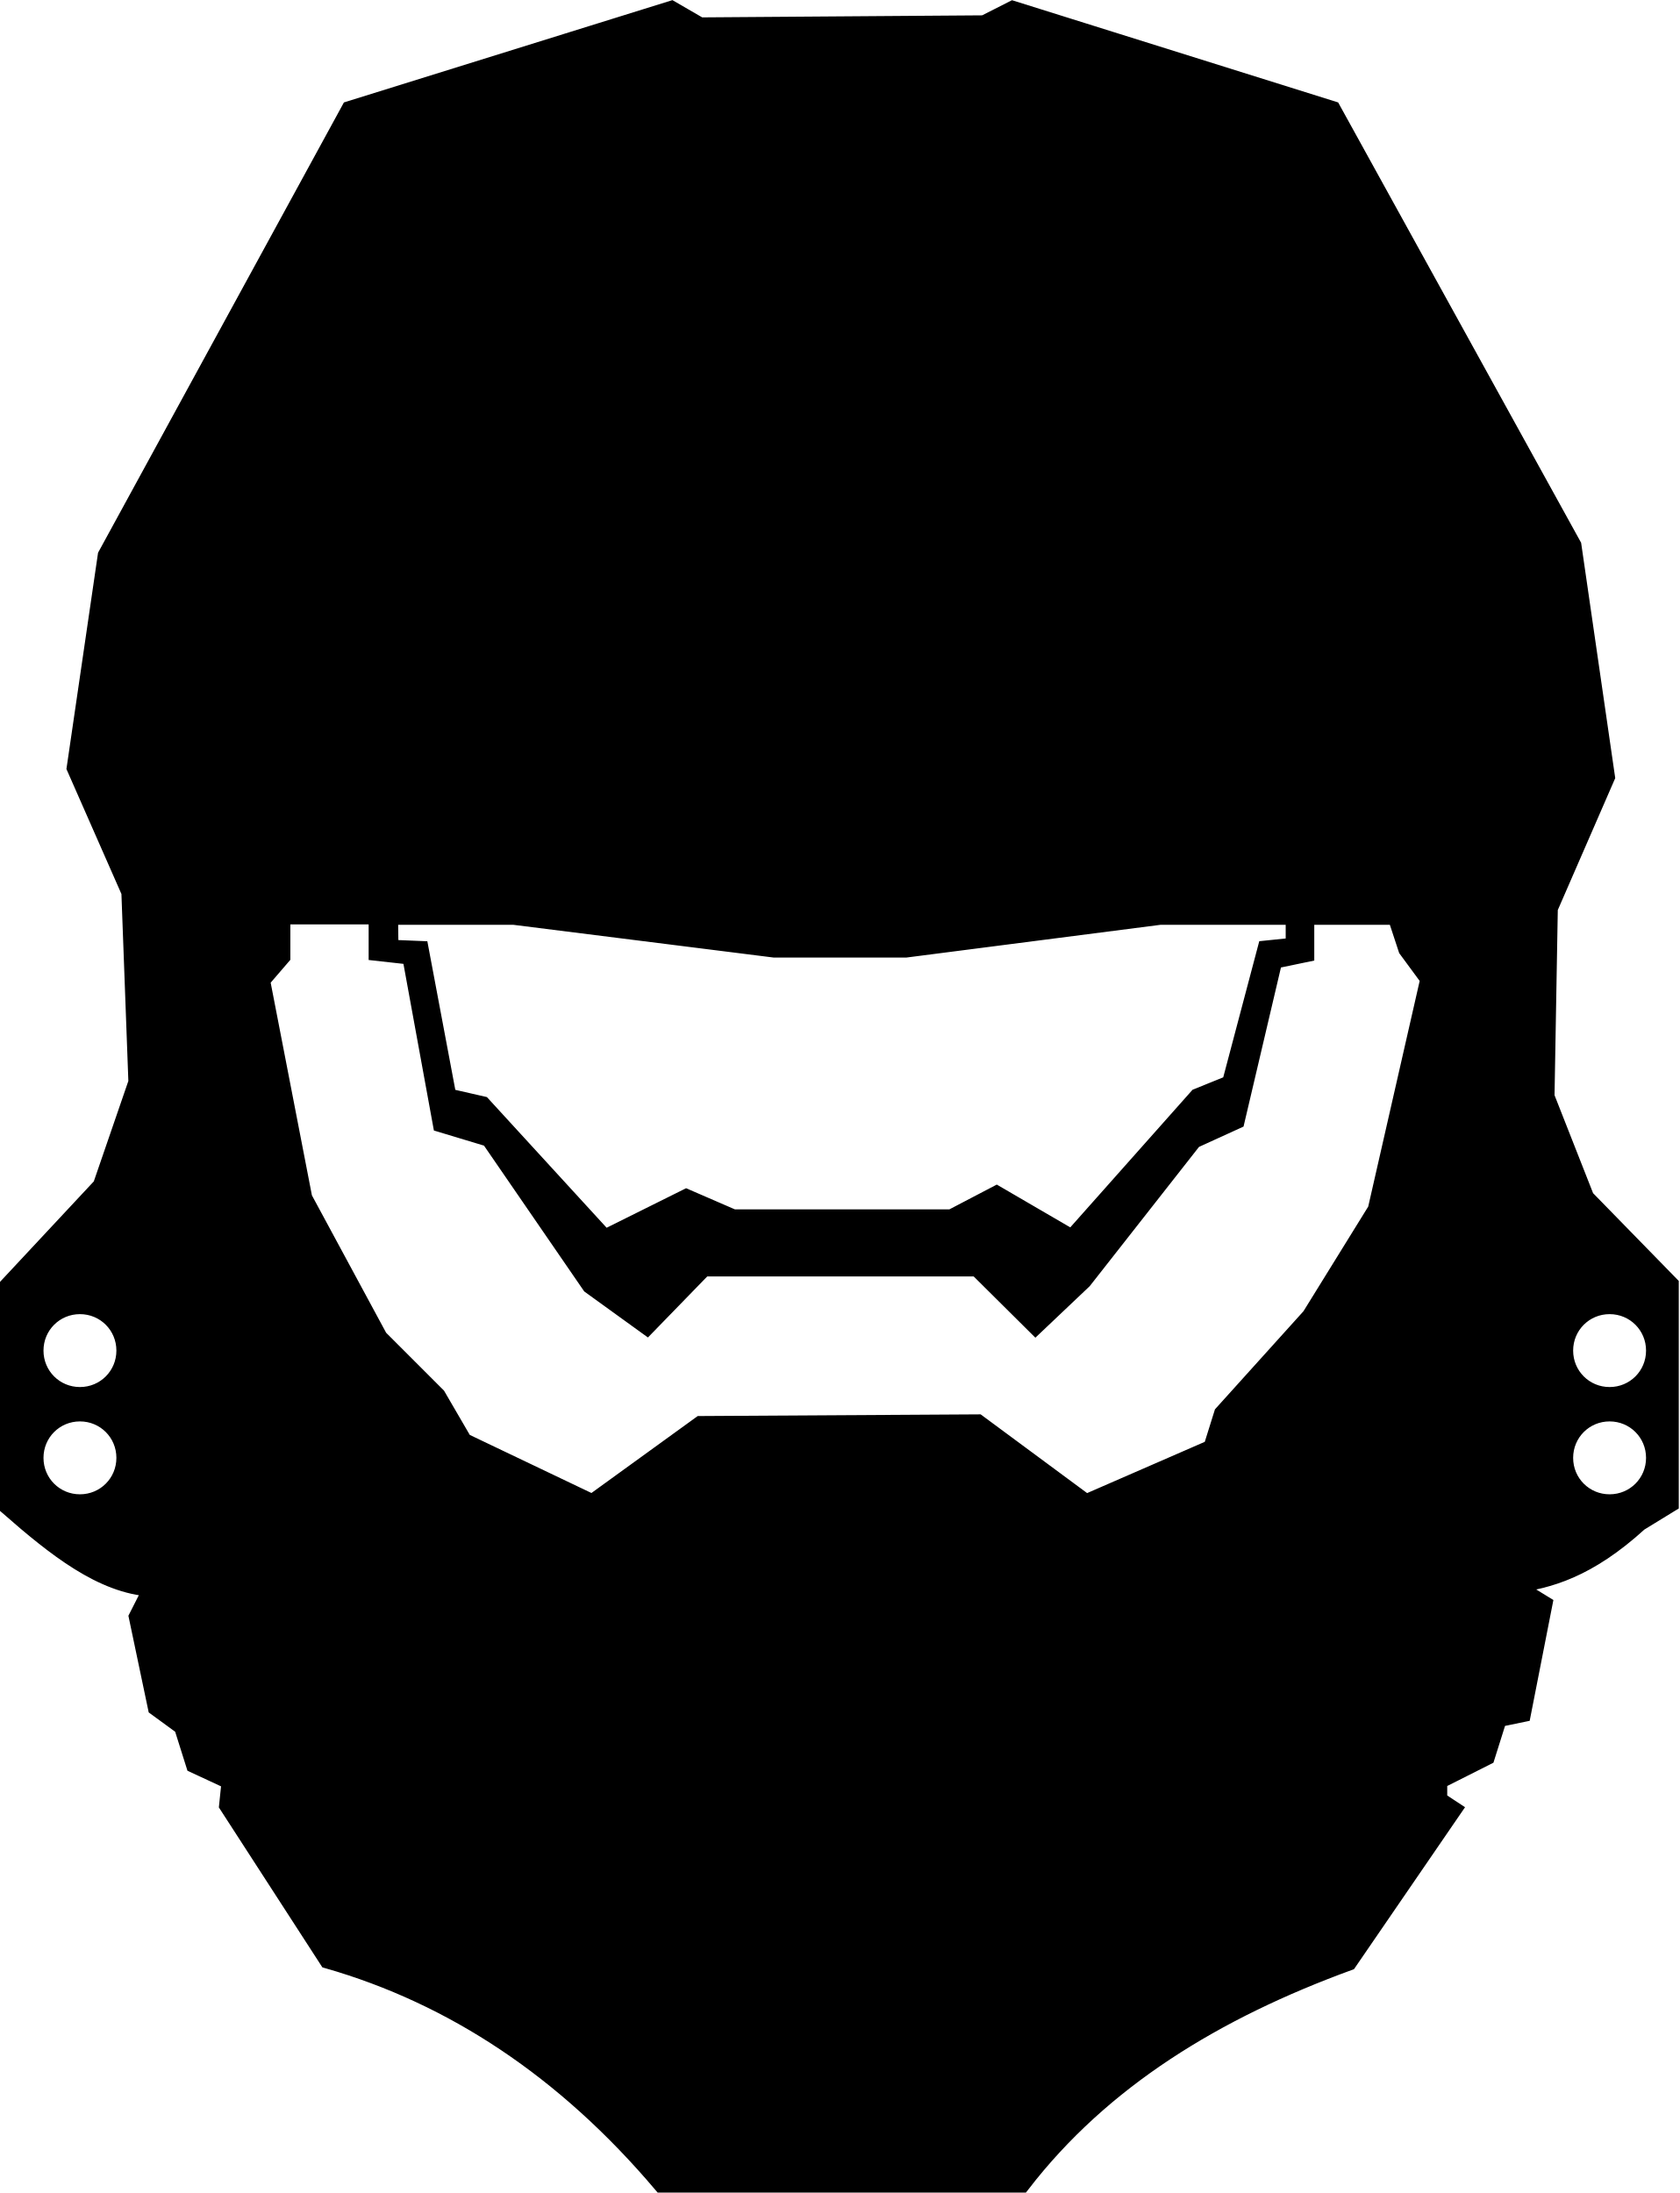
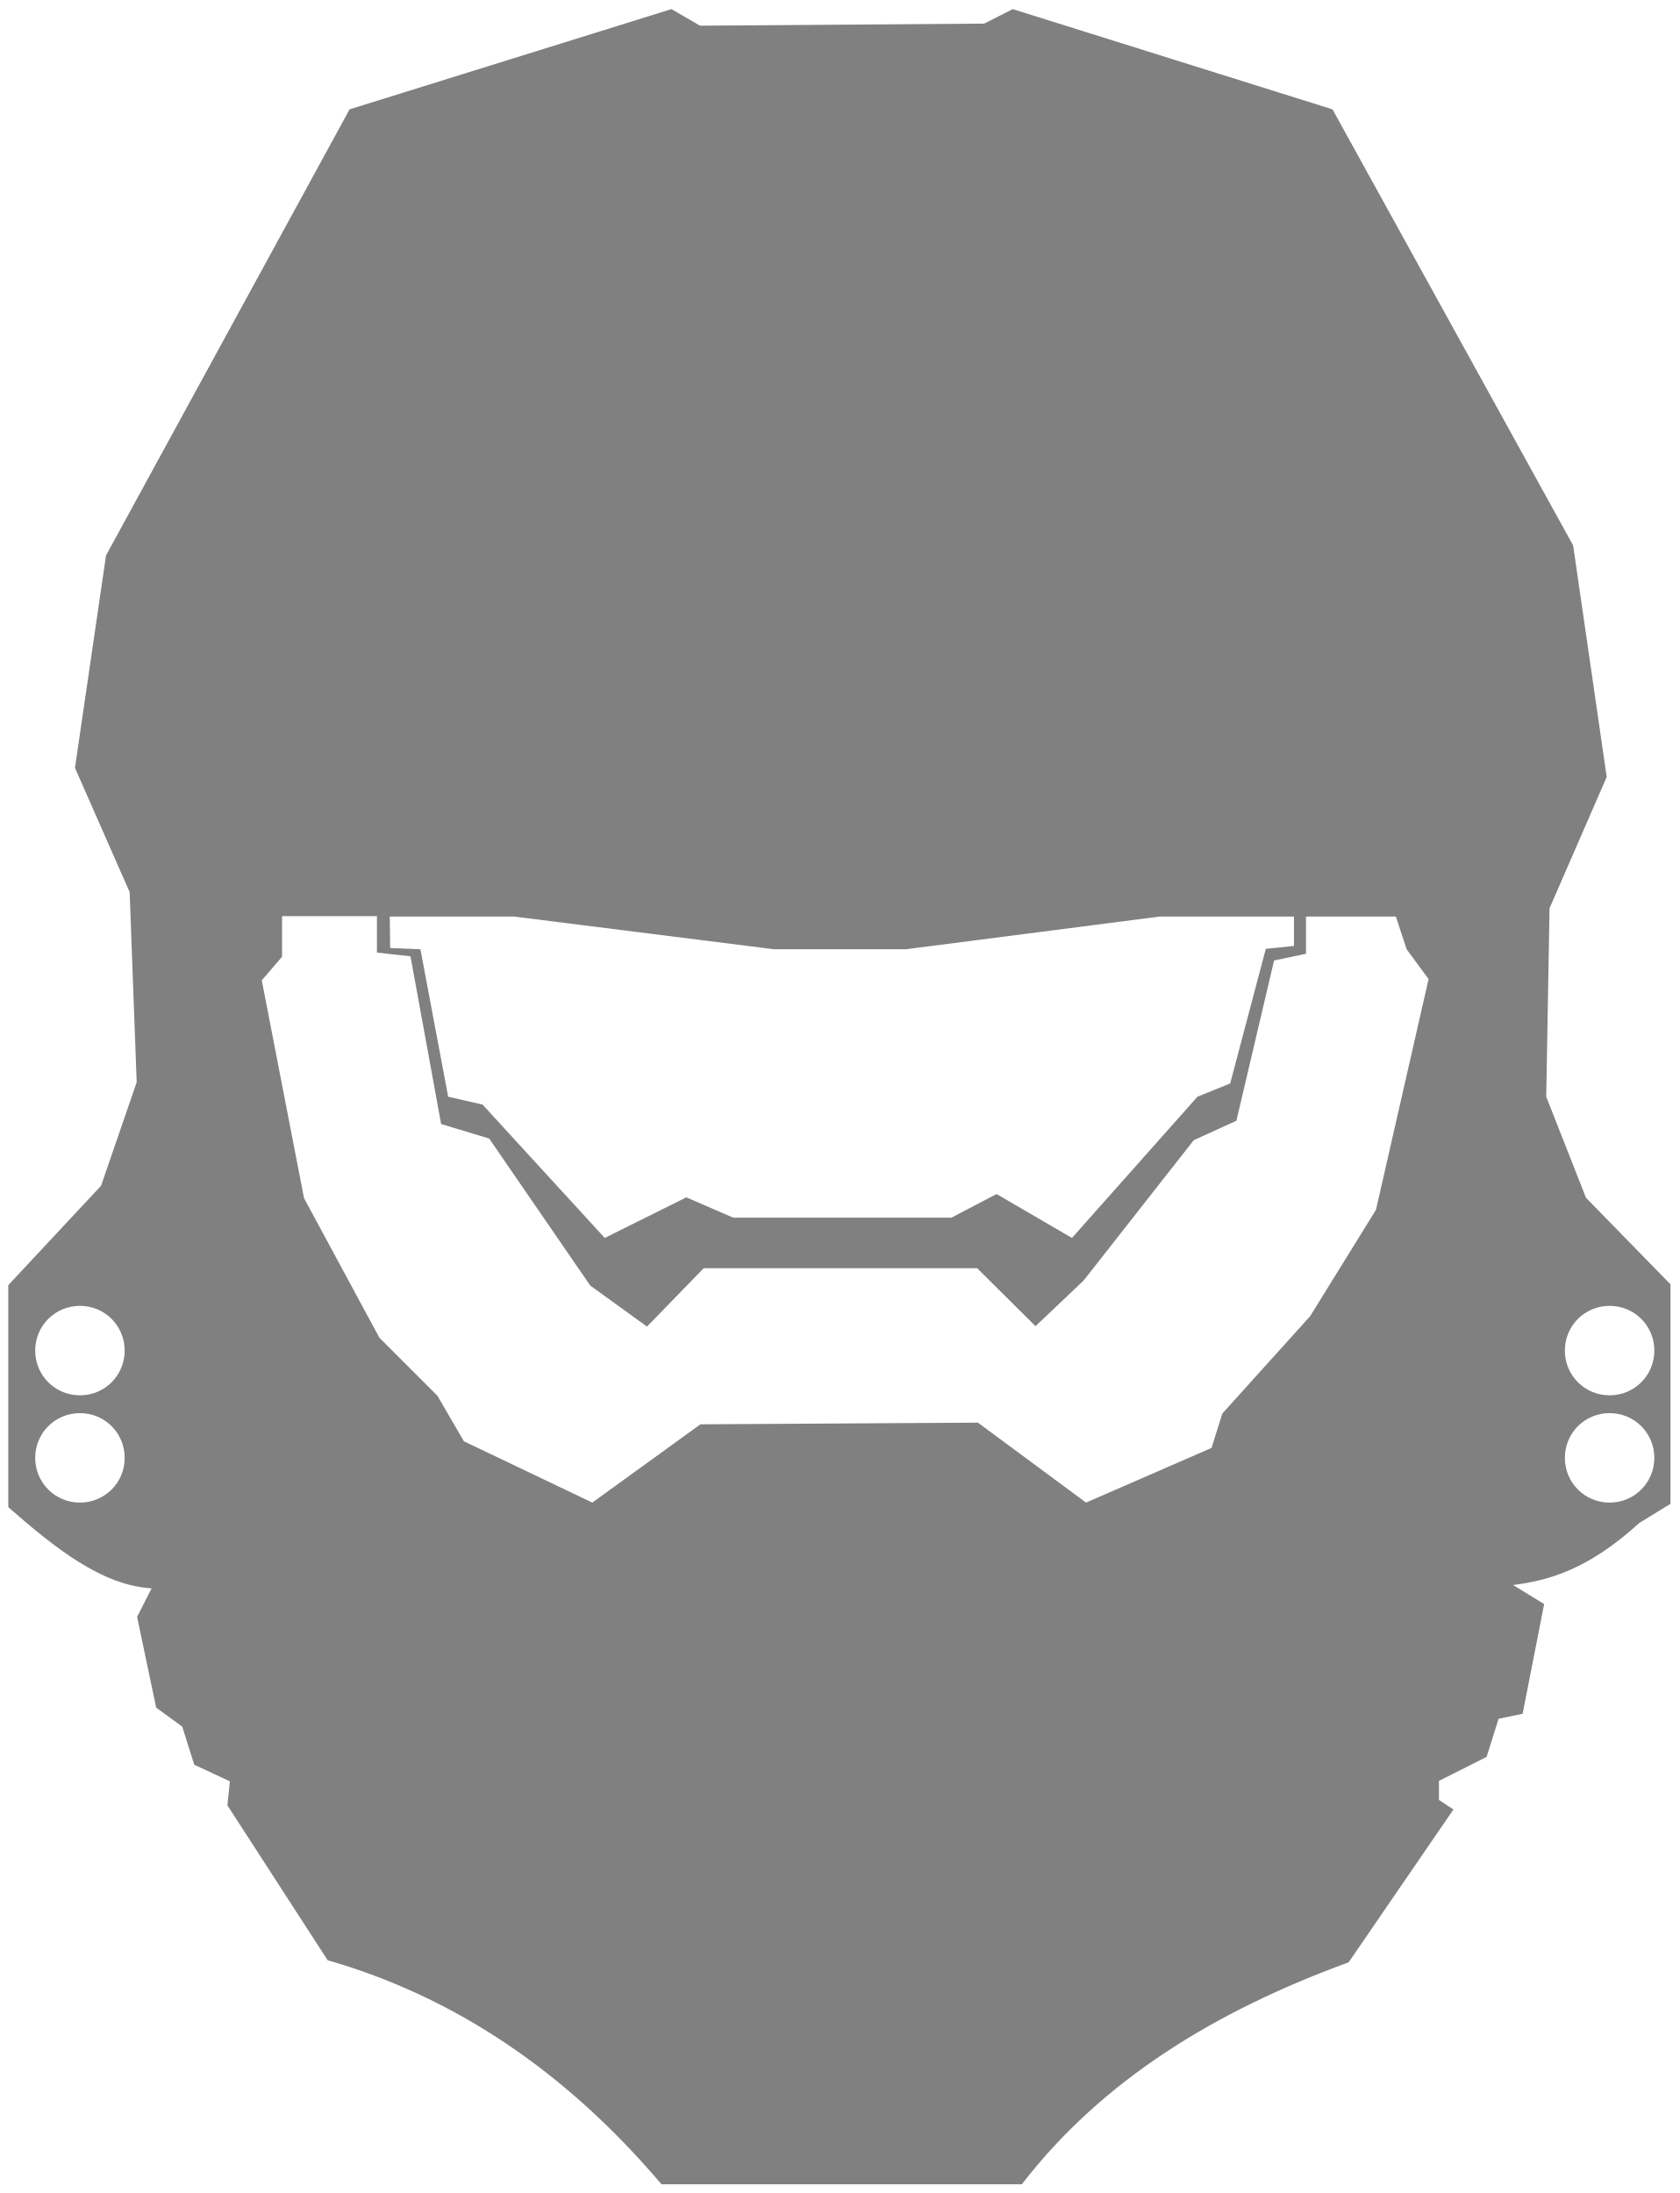
<svg xmlns="http://www.w3.org/2000/svg" version="1.1" id="Layer_1" x="0px" y="0px" viewBox="0 0 405.5 529.5" style="enable-background:new 0 0 405.5 529.5;" xml:space="preserve">
-   <style type="text/css">
- 	.st0{stroke:#000000;stroke-width:4;stroke-miterlimit:10;}
- </style>
-   <path class="st0" d="M382.9,289.2l-9.6-24.4l0.8-45.5l13.8-31.7l-8.1-55.9L321.7,26.4L244.5,2.2l-6.9,3.5L169,6.2l-6.9-4L84.4,26.4  L25.6,134.1l-7.5,51.3l13.2,30l1.7,45.9l-8.6,25L2,310.3l0,53.6c11.3,9.9,22.6,18.9,34.6,19.6l-3.5,6.9l4.6,21.9l6.3,4.6l2.9,9.2  l8.6,4l-0.6,5.8l24.2,37.4c30.3,8.7,57.3,26.6,80.6,54.1h87c19.5-25.3,46.9-41.9,78.9-53.6l25.3-36.9l-3.5-2.3v-4.6l11.5-5.8  l2.9-9.2l5.8-1.2l5.2-26.5l-7.5-4.6c8.6-1.1,18.1-3.7,30.5-15l7.5-4.6v-53L382.9,289.2z M19.3,362.8c-6,0-10.8-4.8-10.8-10.8  s4.8-10.8,10.8-10.8S30.1,346,30.1,352S25.3,362.8,19.3,362.8z M19.3,336.9c-6,0-10.8-4.8-10.8-10.8s4.8-10.8,10.8-10.8  s10.8,4.8,10.8,10.8S25.3,336.9,19.3,336.9z M124.1,221.3l62.8,7.9h31.8l61.3-7.9h32.4v7.1l-6.8,0.7l-8.6,32.5l-7.9,3.2l-30.3,34.1  l-18.2-10.6l-10.9,5.7h-52.7l-11.3-4.9l-19.7,9.8l-29.5-32.2l-8.3-1.9l-6.7-35.6l-7.3-0.3l-0.1-7.6H124.1z M332.2,292.1l-15.9,25.7  l-21.2,23.5l-2.6,8.3l-30.3,13.2l-26.1-19.3l-67,0.4L143,362.8l-31-14.8l-6.4-11l-14-14l-18.2-33.7l-10.2-52.6l4.9-5.7v-9.8h22.9  v8.8l8.1,0.9l7.4,40.5l11.6,3.5l24.4,35.5l13.7,9.9l13.7-14.1h66l14.1,14l11.6-11l26.6-33.9l10.3-4.7l9.1-38.7l7.7-1.6v-9h21.7  l2.6,7.9l5.3,7.2L332.2,292.1z M388.6,362.8c-6,0-10.8-4.8-10.8-10.8s4.8-10.8,10.8-10.8c6,0,10.8,4.8,10.8,10.8  S394.6,362.8,388.6,362.8z M388.6,336.9c-6,0-10.8-4.8-10.8-10.8s4.8-10.8,10.8-10.8c6,0,10.8,4.8,10.8,10.8  S394.6,336.9,388.6,336.9z" />
+   <path fill="gray" d="M382.9,289.2l-9.6-24.4l0.8-45.5l13.8-31.7l-8.1-55.9L321.7,26.4L244.5,2.2l-6.9,3.5L169,6.2l-6.9-4L84.4,26.4  L25.6,134.1l-7.5,51.3l13.2,30l1.7,45.9l-8.6,25L2,310.3l0,53.6c11.3,9.9,22.6,18.9,34.6,19.6l-3.5,6.9l4.6,21.9l6.3,4.6l2.9,9.2  l8.6,4l-0.6,5.8l24.2,37.4c30.3,8.7,57.3,26.6,80.6,54.1h87c19.5-25.3,46.9-41.9,78.9-53.6l25.3-36.9l-3.5-2.3v-4.6l11.5-5.8  l2.9-9.2l5.8-1.2l5.2-26.5l-7.5-4.6c8.6-1.1,18.1-3.7,30.5-15l7.5-4.6v-53L382.9,289.2z M19.3,362.8c-6,0-10.8-4.8-10.8-10.8  s4.8-10.8,10.8-10.8S30.1,346,30.1,352S25.3,362.8,19.3,362.8z M19.3,336.9c-6,0-10.8-4.8-10.8-10.8s4.8-10.8,10.8-10.8  s10.8,4.8,10.8,10.8S25.3,336.9,19.3,336.9z M124.1,221.3l62.8,7.9h31.8l61.3-7.9h32.4v7.1l-6.8,0.7l-8.6,32.5l-7.9,3.2l-30.3,34.1  l-18.2-10.6l-10.9,5.7h-52.7l-11.3-4.9l-19.7,9.8l-29.5-32.2l-8.3-1.9l-6.7-35.6l-7.3-0.3l-0.1-7.6H124.1z M332.2,292.1l-15.9,25.7  l-21.2,23.5l-2.6,8.3l-30.3,13.2l-26.1-19.3l-67,0.4L143,362.8l-31-14.8l-6.4-11l-14-14l-18.2-33.7l-10.2-52.6l4.9-5.7v-9.8h22.9  v8.8l8.1,0.9l7.4,40.5l11.6,3.5l24.4,35.5l13.7,9.9l13.7-14.1h66l14.1,14l11.6-11l26.6-33.9l10.3-4.7l9.1-38.7l7.7-1.6v-9h21.7  l2.6,7.9l5.3,7.2L332.2,292.1z M388.6,362.8c-6,0-10.8-4.8-10.8-10.8s4.8-10.8,10.8-10.8c6,0,10.8,4.8,10.8,10.8  S394.6,362.8,388.6,362.8z M388.6,336.9c-6,0-10.8-4.8-10.8-10.8s4.8-10.8,10.8-10.8c6,0,10.8,4.8,10.8,10.8  S394.6,336.9,388.6,336.9z" />
</svg>
